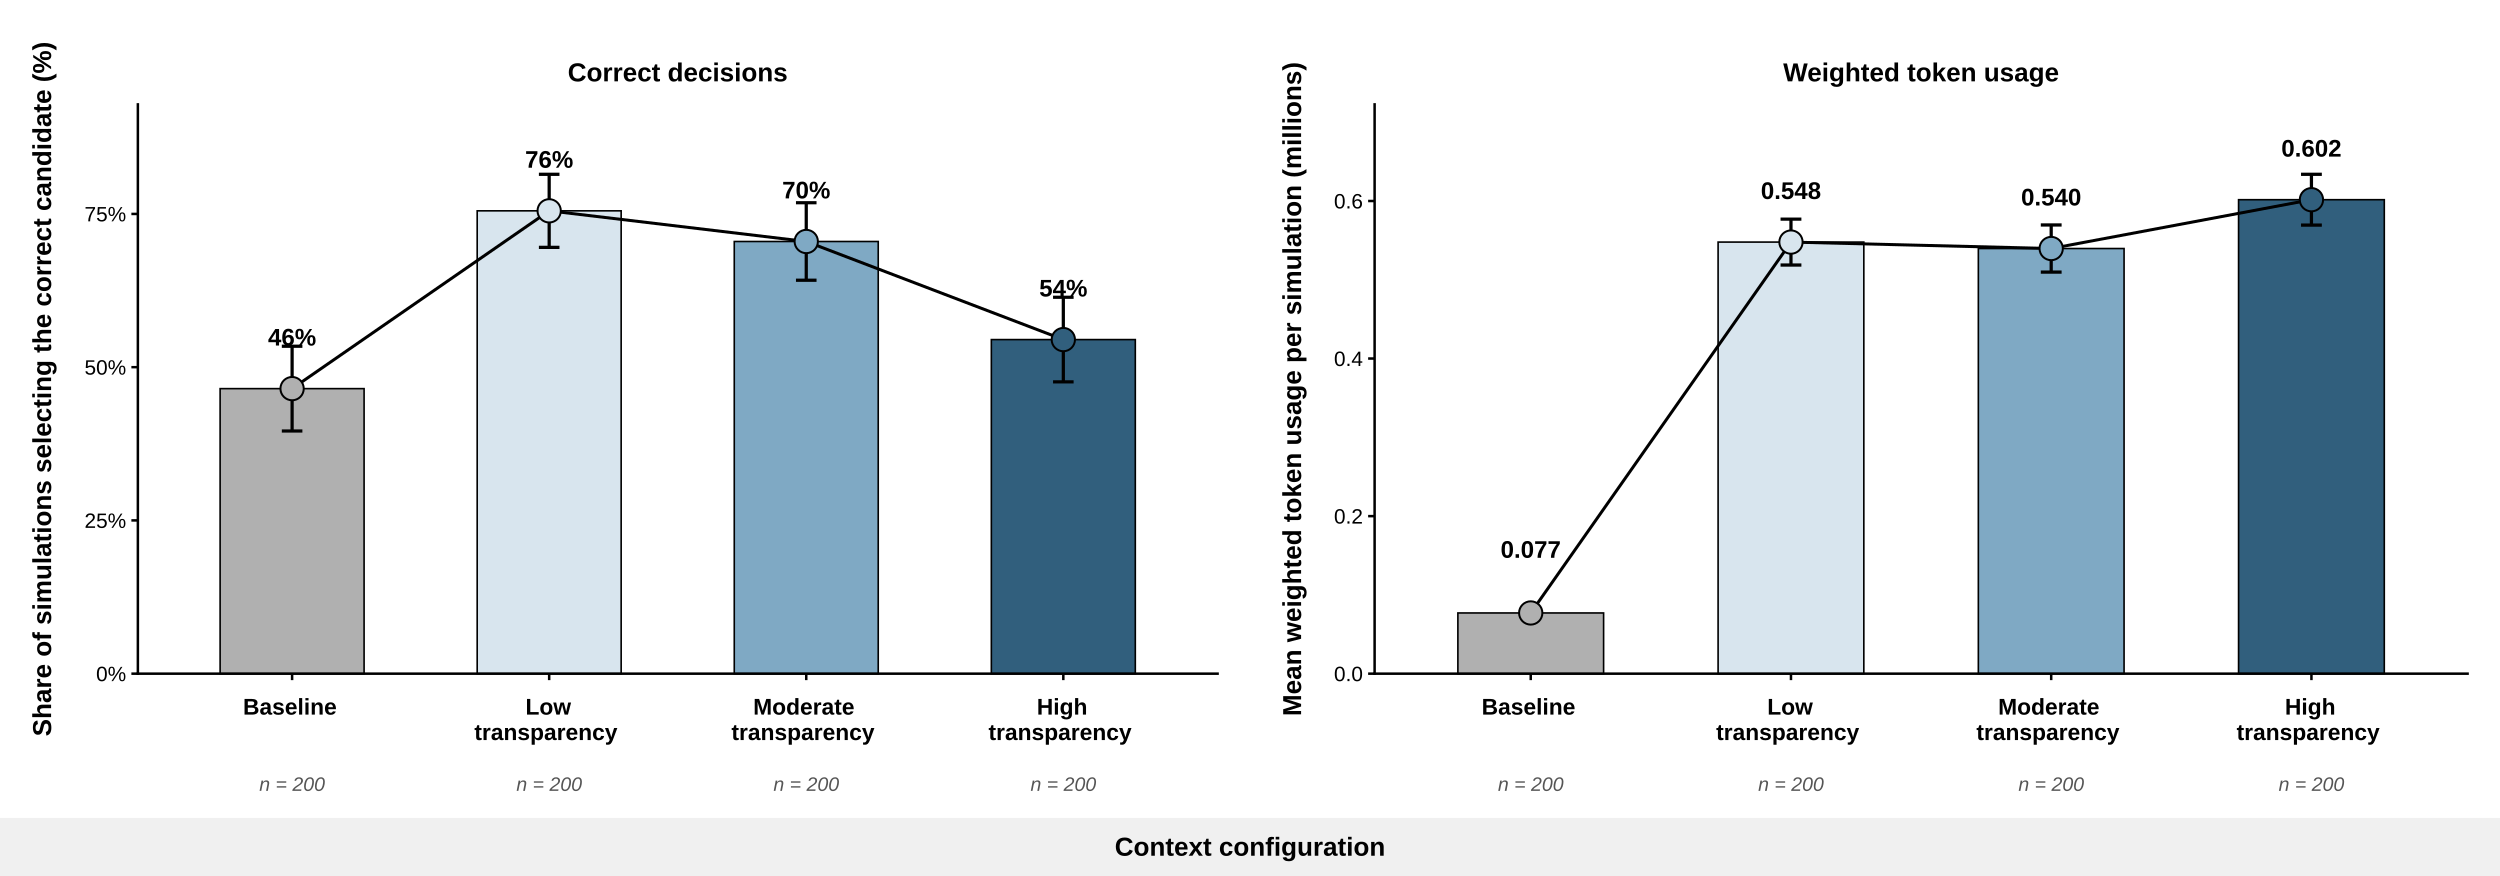
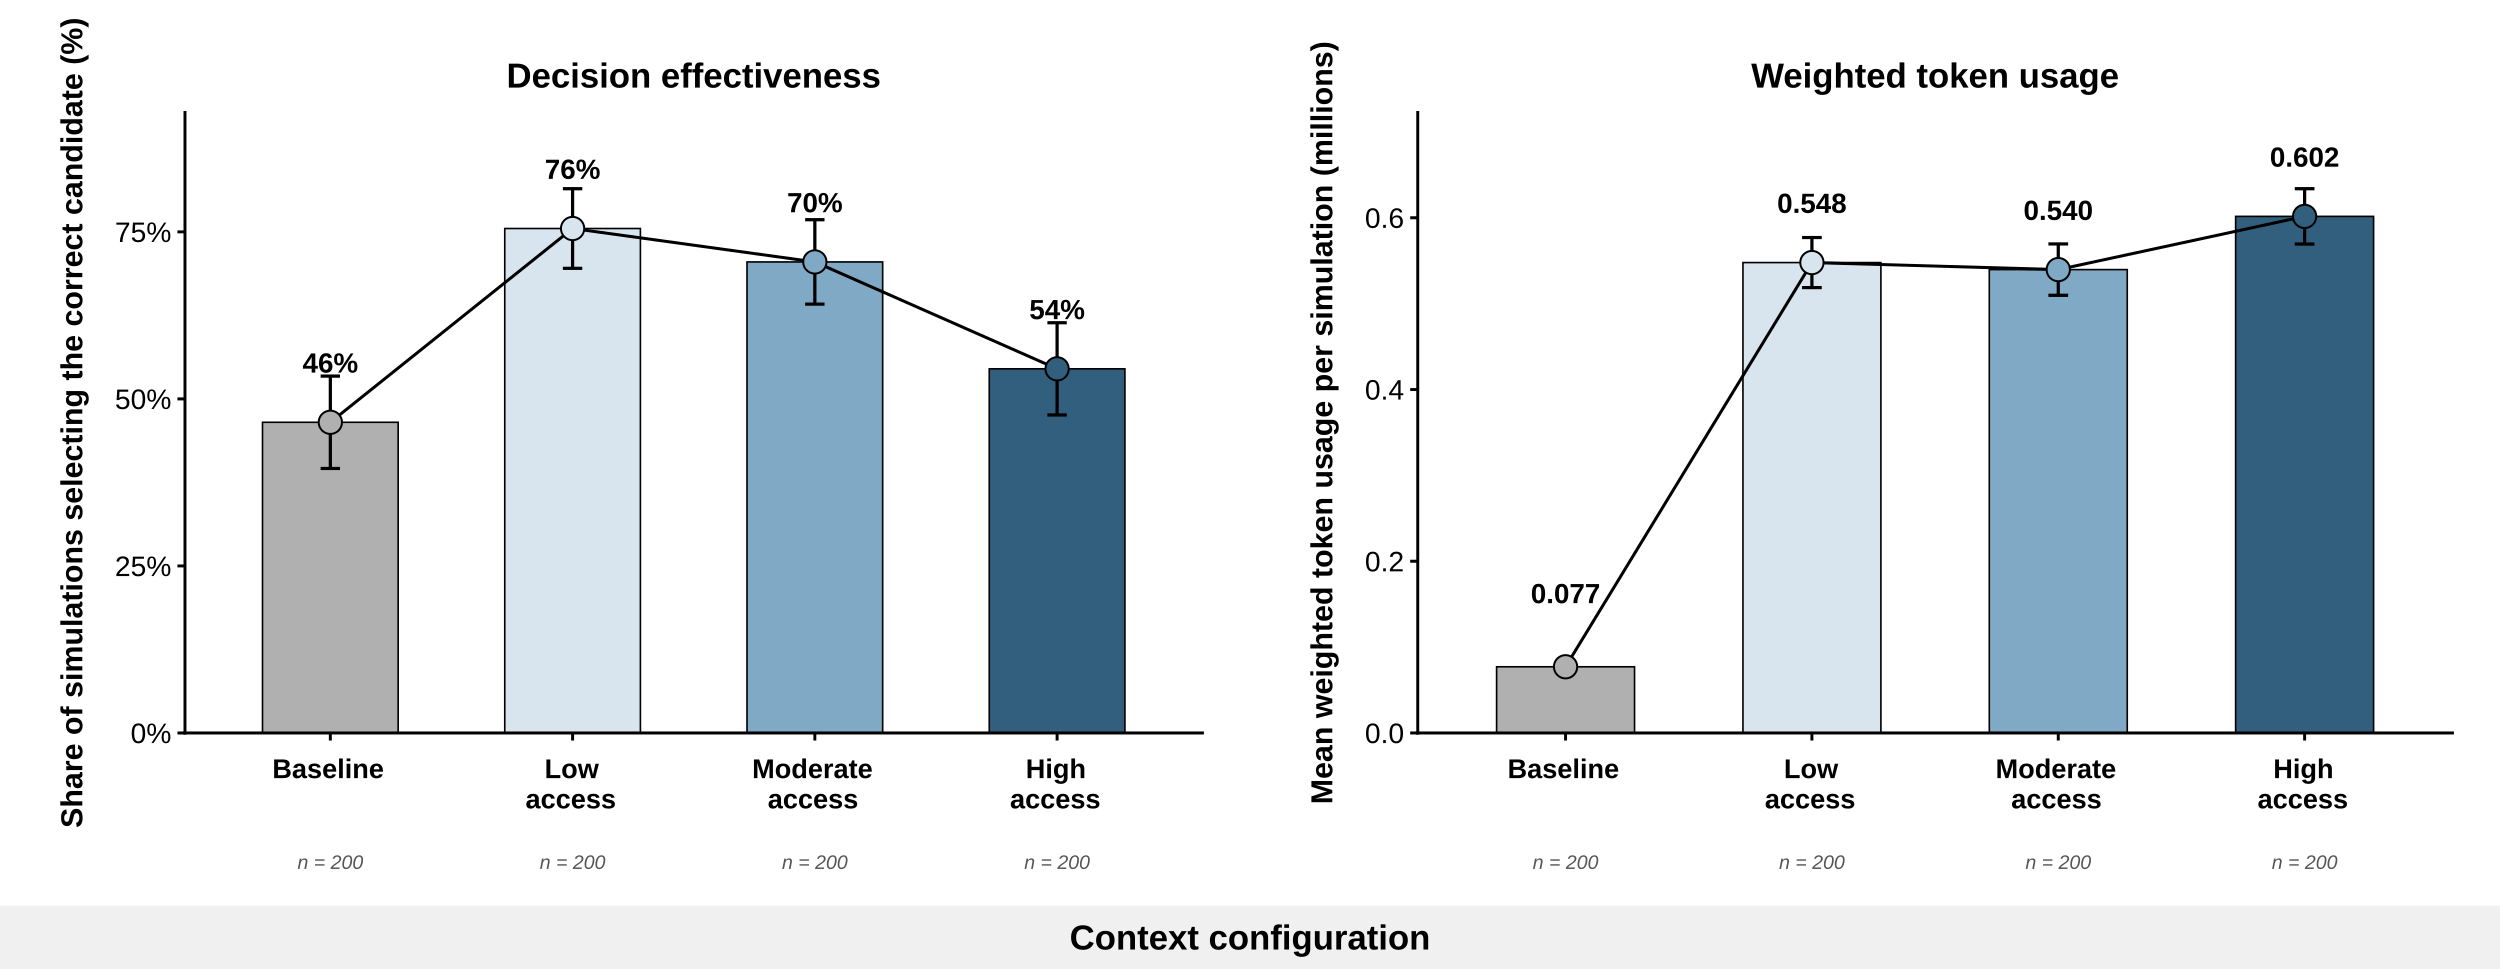
- <svg xmlns="http://www.w3.org/2000/svg" width="1152.00pt" height="403.20pt" viewBox="0 0 1152.00 403.20">
+ <svg xmlns="http://www.w3.org/2000/svg" width="1152.00pt" height="446.40pt" viewBox="0 0 1152.00 446.40">
  <g class="svglite">
    <defs>
      <style type="text/css">
    .svglite line, .svglite polyline, .svglite polygon, .svglite path, .svglite rect, .svglite circle {
      fill: none;
      stroke: #000000;
      stroke-linecap: round;
      stroke-linejoin: round;
      stroke-miterlimit: 10.00;
    }
    .svglite text {
      white-space: pre;
    }
    .svglite g.glyphgroup path {
      fill: inherit;
      stroke: none;
    }
  </style>
    </defs>
    <rect width="100%" height="100%" style="stroke: none; fill: none;" />
    <defs>
-       <clipPath id="cpMC4wMHwxMTUyLjAwfDAuMDB8NDAzLjIw">
-         <rect x="0.00" y="0.00" width="1152.00" height="403.20" />
+       <clipPath id="cpMC4wMHwxMTUyLjAwfDAuMDB8NDQ2LjQw">
+         <rect x="0.00" y="0.00" width="1152.00" height="446.40" />
      </clipPath>
    </defs>
-     <g clip-path="url(#cpMC4wMHwxMTUyLjAwfDAuMDB8NDAzLjIw)">
+     <g clip-path="url(#cpMC4wMHwxMTUyLjAwfDAuMDB8NDQ2LjQw)">
</g>
    <defs>
-       <clipPath id="cpMC4wMHwxMTUyLjAwfDAuMDB8Mzc2Ljgy">
-         <rect x="0.00" y="0" width="1152.00" height="376.82" />
+       <clipPath id="cpMC4wMHwxMTUyLjAwfDAuMDB8NDE3LjIw">
+         <rect x="0.00" y="0.00" width="1152.00" height="417.20" />
      </clipPath>
    </defs>
-     <g clip-path="url(#cpMC4wMHwxMTUyLjAwfDAuMDB8Mzc2Ljgy)">
+     <g clip-path="url(#cpMC4wMHwxMTUyLjAwfDAuMDB8NDE3LjIw)">
</g>
-     <g clip-path="url(#cpMC4wMHwxMTUyLjAwfDAuMDB8NDAzLjIw)">
+     <g clip-path="url(#cpMC4wMHwxMTUyLjAwfDAuMDB8NDQ2LjQw)">
</g>
    <defs>
-       <clipPath id="cpMC4wMHw1NzYuMDB8MC4wMHwzNzYuODI=">
-         <rect x="0.00" y="0" width="576.00" height="376.82" />
+       <clipPath id="cpMC4wMHw1NzYuMDB8MC4wMHw0MTcuMjA=">
+         <rect x="0.00" y="0.00" width="576.00" height="417.20" />
      </clipPath>
    </defs>
-     <g clip-path="url(#cpMC4wMHw1NzYuMDB8MC4wMHwzNzYuODI=)">
-       <rect x="0.00" y="0" width="576.00" height="376.82" style="stroke-width: 1.16; stroke: #FFFFFF; fill: #FFFFFF;" />
+     <g clip-path="url(#cpMC4wMHw1NzYuMDB8MC4wMHw0MTcuMjA=)">
+       <rect x="0.00" y="0.00" width="576.00" height="417.20" style="stroke-width: 1.36; stroke: #FFFFFF; fill: #FFFFFF;" />
    </g>
-     <g clip-path="url(#cpMC4wMHwxMTUyLjAwfDAuMDB8NDAzLjIw)">
-       <rect x="63.53" y="48.10" width="497.53" height="262.34" style="stroke-width: 1.16; stroke: none; fill: #FFFFFF;" />
-       <rect x="101.43" y="179.08" width="66.34" height="131.36" style="stroke-width: 0.75; stroke-linecap: butt; stroke-linejoin: miter; fill: #B0B0B0;" />
-       <rect x="219.89" y="97.15" width="66.34" height="213.28" style="stroke-width: 0.75; stroke-linecap: butt; stroke-linejoin: miter; fill: #D8E5EE;" />
-       <rect x="338.35" y="111.28" width="66.34" height="199.16" style="stroke-width: 0.75; stroke-linecap: butt; stroke-linejoin: miter; fill: #7FA9C4;" />
-       <rect x="456.81" y="156.48" width="66.34" height="153.96" style="stroke-width: 0.75; stroke-linecap: butt; stroke-linejoin: miter; fill: #315F7D;" />
-       <polyline points="134.60,179.08 253.06,97.15 371.52,111.28 489.98,156.48 " style="stroke-width: 1.39; stroke-linecap: butt;" />
-       <polyline points="129.86,159.55 139.34,159.55 " style="stroke-width: 1.49; stroke-linecap: butt;" />
-       <polyline points="134.60,159.55 134.60,198.60 " style="stroke-width: 1.49; stroke-linecap: butt;" />
-       <polyline points="129.86,198.60 139.34,198.60 " style="stroke-width: 1.49; stroke-linecap: butt;" />
-       <polyline points="248.32,80.32 257.80,80.32 " style="stroke-width: 1.49; stroke-linecap: butt;" />
-       <polyline points="253.06,80.32 253.06,113.99 " style="stroke-width: 1.49; stroke-linecap: butt;" />
-       <polyline points="248.32,113.99 257.80,113.99 " style="stroke-width: 1.49; stroke-linecap: butt;" />
-       <polyline points="366.78,93.42 376.26,93.42 " style="stroke-width: 1.49; stroke-linecap: butt;" />
-       <polyline points="371.52,93.42 371.52,129.13 " style="stroke-width: 1.49; stroke-linecap: butt;" />
-       <polyline points="366.78,129.13 376.26,129.13 " style="stroke-width: 1.49; stroke-linecap: butt;" />
-       <polyline points="485.24,136.98 494.72,136.98 " style="stroke-width: 1.49; stroke-linecap: butt;" />
-       <polyline points="489.98,136.98 489.98,175.97 " style="stroke-width: 1.49; stroke-linecap: butt;" />
-       <polyline points="485.24,175.97 494.72,175.97 " style="stroke-width: 1.49; stroke-linecap: butt;" />
-       <circle cx="134.60" cy="179.08" r="5.37" style="stroke-width: 0.92; fill: #B0B0B0;" />
-       <circle cx="253.06" cy="97.15" r="5.37" style="stroke-width: 0.92; fill: #D8E5EE;" />
-       <circle cx="371.52" cy="111.28" r="5.37" style="stroke-width: 0.92; fill: #7FA9C4;" />
-       <circle cx="489.98" cy="156.48" r="5.37" style="stroke-width: 0.92; fill: #315F7D;" />
-       <text x="134.60" y="159.22" text-anchor="middle" style="font-size: 11.10px; font-weight: bold; font-family: &quot;Arial&quot;;" textLength="22.20px" lengthAdjust="spacingAndGlyphs">46%</text>
-       <text x="253.06" y="77.30" text-anchor="middle" style="font-size: 11.10px; font-weight: bold; font-family: &quot;Arial&quot;;" textLength="22.20px" lengthAdjust="spacingAndGlyphs">76%</text>
-       <text x="371.52" y="91.42" text-anchor="middle" style="font-size: 11.10px; font-weight: bold; font-family: &quot;Arial&quot;;" textLength="22.20px" lengthAdjust="spacingAndGlyphs">70%</text>
-       <text x="489.98" y="136.62" text-anchor="middle" style="font-size: 11.10px; font-weight: bold; font-family: &quot;Arial&quot;;" textLength="22.20px" lengthAdjust="spacingAndGlyphs">54%</text>
-       <polyline points="63.53,310.43 63.53,48.10 " style="stroke-width: 1.16; stroke-linecap: square;" />
-       <text x="58.15" y="313.87" text-anchor="end" style="font-size: 9.60px; font-family: &quot;Arial&quot;;" textLength="13.86px" lengthAdjust="spacingAndGlyphs">0%</text>
-       <text x="58.15" y="243.25" text-anchor="end" style="font-size: 9.60px; font-family: &quot;Arial&quot;;" textLength="19.19px" lengthAdjust="spacingAndGlyphs">25%</text>
-       <text x="58.15" y="172.62" text-anchor="end" style="font-size: 9.60px; font-family: &quot;Arial&quot;;" textLength="19.19px" lengthAdjust="spacingAndGlyphs">50%</text>
-       <text x="58.15" y="102.00" text-anchor="end" style="font-size: 9.60px; font-family: &quot;Arial&quot;;" textLength="19.19px" lengthAdjust="spacingAndGlyphs">75%</text>
-       <polyline points="60.54,310.43 63.53,310.43 " style="stroke-width: 1.16; stroke-linecap: butt;" />
-       <polyline points="60.54,239.81 63.53,239.81 " style="stroke-width: 1.16; stroke-linecap: butt;" />
-       <polyline points="60.54,169.19 63.53,169.19 " style="stroke-width: 1.16; stroke-linecap: butt;" />
-       <polyline points="60.54,98.57 63.53,98.57 " style="stroke-width: 1.16; stroke-linecap: butt;" />
-       <polyline points="63.53,310.43 561.06,310.43 " style="stroke-width: 1.16; stroke-linecap: square;" />
-       <polyline points="134.60,313.42 134.60,310.43 " style="stroke-width: 1.16; stroke-linecap: butt;" />
-       <polyline points="253.06,313.42 253.06,310.43 " style="stroke-width: 1.16; stroke-linecap: butt;" />
-       <polyline points="371.52,313.42 371.52,310.43 " style="stroke-width: 1.16; stroke-linecap: butt;" />
-       <polyline points="489.98,313.42 489.98,310.43 " style="stroke-width: 1.16; stroke-linecap: butt;" />
-       <text x="111.98" y="329.29" style="font-size: 10.50px; font-weight: bold; font-family: &quot;Arial&quot;;" textLength="43.20px" lengthAdjust="spacingAndGlyphs">Baseline</text>
-       <text x="119.46" y="364.44" style="font-size: 9.00px; font-style: italic;fill: #555555; font-family: &quot;Arial&quot;;" textLength="5.00px" lengthAdjust="spacingAndGlyphs">n</text>
-       <text x="126.97" y="364.44" style="font-size: 9.00px; font-style: italic;fill: #555555; font-family: &quot;Arial&quot;;" textLength="5.25px" lengthAdjust="spacingAndGlyphs">=</text>
-       <text x="134.73" y="364.44" style="font-size: 9.00px; font-style: italic;fill: #555555; font-family: &quot;Arial&quot;;" textLength="15.00px" lengthAdjust="spacingAndGlyphs">200</text>
-       <text x="242.14" y="329.29" style="font-size: 10.50px; font-weight: bold; font-family: &quot;Arial&quot;;" textLength="20.98px" lengthAdjust="spacingAndGlyphs">Low</text>
-       <text x="218.58" y="341.01" style="font-size: 10.50px; font-weight: bold; font-family: &quot;Arial&quot;;" textLength="65.97px" lengthAdjust="spacingAndGlyphs">transparency</text>
-       <text x="237.92" y="364.44" style="font-size: 9.00px; font-style: italic;fill: #555555; font-family: &quot;Arial&quot;;" textLength="5.00px" lengthAdjust="spacingAndGlyphs">n</text>
-       <text x="245.43" y="364.44" style="font-size: 9.00px; font-style: italic;fill: #555555; font-family: &quot;Arial&quot;;" textLength="5.25px" lengthAdjust="spacingAndGlyphs">=</text>
-       <text x="253.19" y="364.44" style="font-size: 9.00px; font-style: italic;fill: #555555; font-family: &quot;Arial&quot;;" textLength="15.00px" lengthAdjust="spacingAndGlyphs">200</text>
-       <text x="347.07" y="329.29" style="font-size: 10.50px; font-weight: bold; font-family: &quot;Arial&quot;;" textLength="46.69px" lengthAdjust="spacingAndGlyphs">Moderate</text>
-       <text x="337.04" y="341.01" style="font-size: 10.50px; font-weight: bold; font-family: &quot;Arial&quot;;" textLength="65.97px" lengthAdjust="spacingAndGlyphs">transparency</text>
-       <text x="356.38" y="364.44" style="font-size: 9.00px; font-style: italic;fill: #555555; font-family: &quot;Arial&quot;;" textLength="5.00px" lengthAdjust="spacingAndGlyphs">n</text>
-       <text x="363.89" y="364.44" style="font-size: 9.00px; font-style: italic;fill: #555555; font-family: &quot;Arial&quot;;" textLength="5.25px" lengthAdjust="spacingAndGlyphs">=</text>
-       <text x="371.65" y="364.44" style="font-size: 9.00px; font-style: italic;fill: #555555; font-family: &quot;Arial&quot;;" textLength="15.00px" lengthAdjust="spacingAndGlyphs">200</text>
-       <text x="477.76" y="329.29" style="font-size: 10.50px; font-weight: bold; font-family: &quot;Arial&quot;;" textLength="23.31px" lengthAdjust="spacingAndGlyphs">High</text>
-       <text x="455.50" y="341.01" style="font-size: 10.50px; font-weight: bold; font-family: &quot;Arial&quot;;" textLength="65.97px" lengthAdjust="spacingAndGlyphs">transparency</text>
-       <text x="474.84" y="364.44" style="font-size: 9.00px; font-style: italic;fill: #555555; font-family: &quot;Arial&quot;;" textLength="5.00px" lengthAdjust="spacingAndGlyphs">n</text>
-       <text x="482.35" y="364.44" style="font-size: 9.00px; font-style: italic;fill: #555555; font-family: &quot;Arial&quot;;" textLength="5.25px" lengthAdjust="spacingAndGlyphs">=</text>
-       <text x="490.11" y="364.44" style="font-size: 9.00px; font-style: italic;fill: #555555; font-family: &quot;Arial&quot;;" textLength="15.00px" lengthAdjust="spacingAndGlyphs">200</text>
-       <text transform="translate(23.54,179.27) rotate(-90)" text-anchor="middle" style="font-size: 12.00px; font-weight: bold; font-family: &quot;Arial&quot;;" textLength="319.98px" lengthAdjust="spacingAndGlyphs">Share of simulations selecting the correct candidate (%)</text>
-       <text x="312.29" y="37.49" text-anchor="middle" style="font-size: 12.00px; font-weight: bold; font-family: &quot;Arial&quot;;" textLength="101.34px" lengthAdjust="spacingAndGlyphs">Correct decisions</text>
+     <g clip-path="url(#cpMC4wMHwxMTUyLjAwfDAuMDB8NDQ2LjQw)">
+       <rect x="85.24" y="51.84" width="468.84" height="285.92" style="stroke-width: 1.36; stroke: none; fill: #FFFFFF;" />
+       <rect x="120.96" y="194.59" width="62.51" height="143.17" style="stroke-width: 0.75; stroke-linecap: butt; stroke-linejoin: miter; fill: #B0B0B0;" />
+       <rect x="232.59" y="105.30" width="62.51" height="232.45" style="stroke-width: 0.75; stroke-linecap: butt; stroke-linejoin: miter; fill: #D8E5EE;" />
+       <rect x="344.22" y="120.70" width="62.51" height="217.06" style="stroke-width: 0.75; stroke-linecap: butt; stroke-linejoin: miter; fill: #7FA9C4;" />
+       <rect x="455.85" y="169.96" width="62.51" height="167.80" style="stroke-width: 0.75; stroke-linecap: butt; stroke-linejoin: miter; fill: #315F7D;" />
+       <polyline points="152.22,194.59 263.85,105.30 375.48,120.70 487.11,169.96 " style="stroke-width: 1.39; stroke-linecap: butt;" />
+       <polyline points="147.75,173.31 156.68,173.31 " style="stroke-width: 1.49; stroke-linecap: butt;" />
+       <polyline points="152.22,173.31 152.22,215.87 " style="stroke-width: 1.49; stroke-linecap: butt;" />
+       <polyline points="147.75,215.87 156.68,215.87 " style="stroke-width: 1.49; stroke-linecap: butt;" />
+       <polyline points="259.38,86.95 268.31,86.95 " style="stroke-width: 1.49; stroke-linecap: butt;" />
+       <polyline points="263.85,86.95 263.85,123.65 " style="stroke-width: 1.49; stroke-linecap: butt;" />
+       <polyline points="259.38,123.65 268.31,123.65 " style="stroke-width: 1.49; stroke-linecap: butt;" />
+       <polyline points="371.01,101.24 379.94,101.24 " style="stroke-width: 1.49; stroke-linecap: butt;" />
+       <polyline points="375.48,101.24 375.48,140.15 " style="stroke-width: 1.49; stroke-linecap: butt;" />
+       <polyline points="371.01,140.15 379.94,140.15 " style="stroke-width: 1.49; stroke-linecap: butt;" />
+       <polyline points="482.64,148.71 491.57,148.71 " style="stroke-width: 1.49; stroke-linecap: butt;" />
+       <polyline points="487.11,148.71 487.11,191.21 " style="stroke-width: 1.49; stroke-linecap: butt;" />
+       <polyline points="482.64,191.21 491.57,191.21 " style="stroke-width: 1.49; stroke-linecap: butt;" />
+       <circle cx="152.22" cy="194.59" r="5.37" style="stroke-width: 0.92; fill: #B0B0B0;" />
+       <circle cx="263.85" cy="105.30" r="5.37" style="stroke-width: 0.92; fill: #D8E5EE;" />
+       <circle cx="375.48" cy="120.70" r="5.37" style="stroke-width: 0.92; fill: #7FA9C4;" />
+       <circle cx="487.11" cy="169.96" r="5.37" style="stroke-width: 0.92; fill: #315F7D;" />
+       <text x="152.22" y="171.69" text-anchor="middle" style="font-size: 12.80px; font-weight: bold; font-family: &quot;Arial&quot;;" textLength="25.59px" lengthAdjust="spacingAndGlyphs">46%</text>
+       <text x="263.85" y="82.41" text-anchor="middle" style="font-size: 12.80px; font-weight: bold; font-family: &quot;Arial&quot;;" textLength="25.59px" lengthAdjust="spacingAndGlyphs">76%</text>
+       <text x="375.48" y="97.80" text-anchor="middle" style="font-size: 12.80px; font-weight: bold; font-family: &quot;Arial&quot;;" textLength="25.59px" lengthAdjust="spacingAndGlyphs">70%</text>
+       <text x="487.11" y="147.06" text-anchor="middle" style="font-size: 12.80px; font-weight: bold; font-family: &quot;Arial&quot;;" textLength="25.59px" lengthAdjust="spacingAndGlyphs">54%</text>
+       <polyline points="85.24,337.75 85.24,51.84 " style="stroke-width: 1.36; stroke-linecap: square;" />
+       <text x="78.97" y="342.41" text-anchor="end" style="font-size: 13.00px; font-family: &quot;Arial&quot;;" textLength="18.80px" lengthAdjust="spacingAndGlyphs">0%</text>
+       <text x="78.97" y="265.44" text-anchor="end" style="font-size: 13.00px; font-family: &quot;Arial&quot;;" textLength="26.03px" lengthAdjust="spacingAndGlyphs">25%</text>
+       <text x="78.97" y="188.47" text-anchor="end" style="font-size: 13.00px; font-family: &quot;Arial&quot;;" textLength="26.03px" lengthAdjust="spacingAndGlyphs">50%</text>
+       <text x="78.97" y="111.50" text-anchor="end" style="font-size: 13.00px; font-family: &quot;Arial&quot;;" textLength="26.03px" lengthAdjust="spacingAndGlyphs">75%</text>
+       <polyline points="81.76,337.75 85.24,337.75 " style="stroke-width: 1.36; stroke-linecap: butt;" />
+       <polyline points="81.76,260.78 85.24,260.78 " style="stroke-width: 1.36; stroke-linecap: butt;" />
+       <polyline points="81.76,183.81 85.24,183.81 " style="stroke-width: 1.36; stroke-linecap: butt;" />
+       <polyline points="81.76,106.84 85.24,106.84 " style="stroke-width: 1.36; stroke-linecap: butt;" />
+       <polyline points="85.24,337.75 554.08,337.75 " style="stroke-width: 1.36; stroke-linecap: square;" />
+       <polyline points="152.22,341.24 152.22,337.75 " style="stroke-width: 1.36; stroke-linecap: butt;" />
+       <polyline points="263.85,341.24 263.85,337.75 " style="stroke-width: 1.36; stroke-linecap: butt;" />
+       <polyline points="375.48,341.24 375.48,337.75 " style="stroke-width: 1.36; stroke-linecap: butt;" />
+       <polyline points="487.11,341.24 487.11,337.75 " style="stroke-width: 1.36; stroke-linecap: butt;" />
+       <text x="125.49" y="358.55" style="font-size: 12.50px; font-weight: bold; font-family: &quot;Arial&quot;;" textLength="51.42px" lengthAdjust="spacingAndGlyphs">Baseline</text>
+       <text x="137.08" y="400.39" style="font-size: 9.00px; font-style: italic;fill: #555555; font-family: &quot;Arial&quot;;" textLength="5.00px" lengthAdjust="spacingAndGlyphs">n</text>
+       <text x="144.59" y="400.39" style="font-size: 9.00px; font-style: italic;fill: #555555; font-family: &quot;Arial&quot;;" textLength="5.25px" lengthAdjust="spacingAndGlyphs">=</text>
+       <text x="152.35" y="400.39" style="font-size: 9.00px; font-style: italic;fill: #555555; font-family: &quot;Arial&quot;;" textLength="15.00px" lengthAdjust="spacingAndGlyphs">200</text>
+       <text x="250.95" y="358.55" style="font-size: 12.50px; font-weight: bold; font-family: &quot;Arial&quot;;" textLength="25.00px" lengthAdjust="spacingAndGlyphs">Low</text>
+       <text x="242.16" y="372.49" style="font-size: 12.50px; font-weight: bold; font-family: &quot;Arial&quot;;" textLength="41.72px" lengthAdjust="spacingAndGlyphs">access</text>
+       <text x="248.71" y="400.39" style="font-size: 9.00px; font-style: italic;fill: #555555; font-family: &quot;Arial&quot;;" textLength="5.00px" lengthAdjust="spacingAndGlyphs">n</text>
+       <text x="256.22" y="400.39" style="font-size: 9.00px; font-style: italic;fill: #555555; font-family: &quot;Arial&quot;;" textLength="5.25px" lengthAdjust="spacingAndGlyphs">=</text>
+       <text x="263.97" y="400.39" style="font-size: 9.00px; font-style: italic;fill: #555555; font-family: &quot;Arial&quot;;" textLength="15.00px" lengthAdjust="spacingAndGlyphs">200</text>
+       <text x="346.58" y="358.55" style="font-size: 12.50px; font-weight: bold; font-family: &quot;Arial&quot;;" textLength="55.56px" lengthAdjust="spacingAndGlyphs">Moderate</text>
+       <text x="353.79" y="372.49" style="font-size: 12.50px; font-weight: bold; font-family: &quot;Arial&quot;;" textLength="41.72px" lengthAdjust="spacingAndGlyphs">access</text>
+       <text x="360.34" y="400.39" style="font-size: 9.00px; font-style: italic;fill: #555555; font-family: &quot;Arial&quot;;" textLength="5.00px" lengthAdjust="spacingAndGlyphs">n</text>
+       <text x="367.84" y="400.39" style="font-size: 9.00px; font-style: italic;fill: #555555; font-family: &quot;Arial&quot;;" textLength="5.25px" lengthAdjust="spacingAndGlyphs">=</text>
+       <text x="375.60" y="400.39" style="font-size: 9.00px; font-style: italic;fill: #555555; font-family: &quot;Arial&quot;;" textLength="15.00px" lengthAdjust="spacingAndGlyphs">200</text>
+       <text x="472.66" y="358.55" style="font-size: 12.50px; font-weight: bold; font-family: &quot;Arial&quot;;" textLength="27.78px" lengthAdjust="spacingAndGlyphs">High</text>
+       <text x="465.42" y="372.49" style="font-size: 12.50px; font-weight: bold; font-family: &quot;Arial&quot;;" textLength="41.72px" lengthAdjust="spacingAndGlyphs">access</text>
+       <text x="471.97" y="400.39" style="font-size: 9.00px; font-style: italic;fill: #555555; font-family: &quot;Arial&quot;;" textLength="5.00px" lengthAdjust="spacingAndGlyphs">n</text>
+       <text x="479.47" y="400.39" style="font-size: 9.00px; font-style: italic;fill: #555555; font-family: &quot;Arial&quot;;" textLength="5.25px" lengthAdjust="spacingAndGlyphs">=</text>
+       <text x="487.23" y="400.39" style="font-size: 9.00px; font-style: italic;fill: #555555; font-family: &quot;Arial&quot;;" textLength="15.00px" lengthAdjust="spacingAndGlyphs">200</text>
+       <text transform="translate(37.92,194.80) rotate(-90)" text-anchor="middle" style="font-size: 14.00px; font-weight: bold; font-family: &quot;Arial&quot;;" textLength="373.28px" lengthAdjust="spacingAndGlyphs">Share of simulations selecting the correct candidate (%)</text>
+       <text x="319.66" y="40.35" text-anchor="middle" style="font-size: 16.00px; font-weight: bold; font-family: &quot;Arial&quot;;" textLength="172.67px" lengthAdjust="spacingAndGlyphs">Decision effectiveness</text>
    </g>
    <defs>
-       <clipPath id="cpNTc2LjAwfDExNTIuMDB8MC4wMHwzNzYuODI=">
-         <rect x="576.00" y="0" width="576.00" height="376.82" />
+       <clipPath id="cpNTc2LjAwfDExNTIuMDB8MC4wMHw0MTcuMjA=">
+         <rect x="576.00" y="0.00" width="576.00" height="417.20" />
      </clipPath>
    </defs>
-     <g clip-path="url(#cpNTc2LjAwfDExNTIuMDB8MC4wMHwzNzYuODI=)">
-       <rect x="576.00" y="0" width="576.00" height="376.82" style="stroke-width: 1.16; stroke: #FFFFFF; fill: #FFFFFF;" />
+     <g clip-path="url(#cpNTc2LjAwfDExNTIuMDB8MC4wMHw0MTcuMjA=)">
+       <rect x="576.00" y="0.00" width="576.00" height="417.20" style="stroke-width: 1.36; stroke: #FFFFFF; fill: #FFFFFF;" />
    </g>
-     <g clip-path="url(#cpMC4wMHwxMTUyLjAwfDAuMDB8NDAzLjIw)">
-       <rect x="633.42" y="48.10" width="503.64" height="262.34" style="stroke-width: 1.16; stroke: none; fill: #FFFFFF;" />
-       <rect x="671.79" y="282.45" width="67.15" height="27.99" style="stroke-width: 0.75; stroke-linecap: butt; stroke-linejoin: miter; fill: #B0B0B0;" />
-       <rect x="791.70" y="111.55" width="67.15" height="198.89" style="stroke-width: 0.75; stroke-linecap: butt; stroke-linejoin: miter; fill: #D8E5EE;" />
-       <rect x="911.62" y="114.52" width="67.15" height="195.91" style="stroke-width: 0.75; stroke-linecap: butt; stroke-linejoin: miter; fill: #7FA9C4;" />
-       <rect x="1031.53" y="92.02" width="67.15" height="218.41" style="stroke-width: 0.75; stroke-linecap: butt; stroke-linejoin: miter; fill: #315F7D;" />
-       <polyline points="705.36,282.45 825.28,111.55 945.19,114.52 1065.11,92.02 " style="stroke-width: 1.39; stroke-linecap: butt;" />
-       <polyline points="700.57,280.91 710.16,280.91 " style="stroke-width: 1.49; stroke-linecap: butt;" />
-       <polyline points="705.36,280.91 705.36,283.98 " style="stroke-width: 1.49; stroke-linecap: butt;" />
-       <polyline points="700.57,283.98 710.16,283.98 " style="stroke-width: 1.49; stroke-linecap: butt;" />
-       <polyline points="820.48,100.97 830.08,100.97 " style="stroke-width: 1.49; stroke-linecap: butt;" />
-       <polyline points="825.28,100.97 825.28,122.13 " style="stroke-width: 1.49; stroke-linecap: butt;" />
-       <polyline points="820.48,122.13 830.08,122.13 " style="stroke-width: 1.49; stroke-linecap: butt;" />
-       <polyline points="940.40,103.67 949.99,103.67 " style="stroke-width: 1.49; stroke-linecap: butt;" />
-       <polyline points="945.19,103.67 945.19,125.38 " style="stroke-width: 1.49; stroke-linecap: butt;" />
-       <polyline points="940.40,125.38 949.99,125.38 " style="stroke-width: 1.49; stroke-linecap: butt;" />
-       <polyline points="1060.31,80.32 1069.90,80.32 " style="stroke-width: 1.49; stroke-linecap: butt;" />
-       <polyline points="1065.11,80.32 1065.11,103.73 " style="stroke-width: 1.49; stroke-linecap: butt;" />
-       <polyline points="1060.31,103.73 1069.90,103.73 " style="stroke-width: 1.49; stroke-linecap: butt;" />
-       <circle cx="705.36" cy="282.45" r="5.37" style="stroke-width: 0.92; fill: #B0B0B0;" />
-       <circle cx="825.28" cy="111.55" r="5.37" style="stroke-width: 0.92; fill: #D8E5EE;" />
-       <circle cx="945.19" cy="114.52" r="5.37" style="stroke-width: 0.92; fill: #7FA9C4;" />
-       <circle cx="1065.11" cy="92.02" r="5.37" style="stroke-width: 0.92; fill: #315F7D;" />
-       <text x="705.36" y="257.03" text-anchor="middle" style="font-size: 11.10px; font-weight: bold; font-family: &quot;Arial&quot;;" textLength="27.77px" lengthAdjust="spacingAndGlyphs">0.077</text>
-       <text x="825.28" y="91.69" text-anchor="middle" style="font-size: 11.10px; font-weight: bold; font-family: &quot;Arial&quot;;" textLength="27.77px" lengthAdjust="spacingAndGlyphs">0.548</text>
-       <text x="945.19" y="94.67" text-anchor="middle" style="font-size: 11.10px; font-weight: bold; font-family: &quot;Arial&quot;;" textLength="27.77px" lengthAdjust="spacingAndGlyphs">0.540</text>
-       <text x="1065.11" y="72.17" text-anchor="middle" style="font-size: 11.10px; font-weight: bold; font-family: &quot;Arial&quot;;" textLength="27.77px" lengthAdjust="spacingAndGlyphs">0.602</text>
-       <polyline points="633.42,310.43 633.42,48.10 " style="stroke-width: 1.16; stroke-linecap: square;" />
-       <text x="628.04" y="313.87" text-anchor="end" style="font-size: 9.60px; font-family: &quot;Arial&quot;;" textLength="13.33px" lengthAdjust="spacingAndGlyphs">0.0</text>
-       <text x="628.04" y="241.26" text-anchor="end" style="font-size: 9.60px; font-family: &quot;Arial&quot;;" textLength="13.33px" lengthAdjust="spacingAndGlyphs">0.2</text>
-       <text x="628.04" y="168.65" text-anchor="end" style="font-size: 9.60px; font-family: &quot;Arial&quot;;" textLength="13.33px" lengthAdjust="spacingAndGlyphs">0.4</text>
-       <text x="628.04" y="96.05" text-anchor="end" style="font-size: 9.60px; font-family: &quot;Arial&quot;;" textLength="13.33px" lengthAdjust="spacingAndGlyphs">0.6</text>
-       <polyline points="630.43,310.43 633.42,310.43 " style="stroke-width: 1.16; stroke-linecap: butt;" />
-       <polyline points="630.43,237.83 633.42,237.83 " style="stroke-width: 1.16; stroke-linecap: butt;" />
-       <polyline points="630.43,165.22 633.42,165.22 " style="stroke-width: 1.16; stroke-linecap: butt;" />
-       <polyline points="630.43,92.61 633.42,92.61 " style="stroke-width: 1.16; stroke-linecap: butt;" />
-       <polyline points="633.42,310.43 1137.06,310.43 " style="stroke-width: 1.16; stroke-linecap: square;" />
-       <polyline points="705.36,313.42 705.36,310.43 " style="stroke-width: 1.16; stroke-linecap: butt;" />
-       <polyline points="825.28,313.42 825.28,310.43 " style="stroke-width: 1.16; stroke-linecap: butt;" />
-       <polyline points="945.19,313.42 945.19,310.43 " style="stroke-width: 1.16; stroke-linecap: butt;" />
-       <polyline points="1065.11,313.42 1065.11,310.43 " style="stroke-width: 1.16; stroke-linecap: butt;" />
-       <text x="682.74" y="329.29" style="font-size: 10.50px; font-weight: bold; font-family: &quot;Arial&quot;;" textLength="43.20px" lengthAdjust="spacingAndGlyphs">Baseline</text>
-       <text x="690.23" y="364.44" style="font-size: 9.00px; font-style: italic;fill: #555555; font-family: &quot;Arial&quot;;" textLength="5.00px" lengthAdjust="spacingAndGlyphs">n</text>
-       <text x="697.73" y="364.44" style="font-size: 9.00px; font-style: italic;fill: #555555; font-family: &quot;Arial&quot;;" textLength="5.25px" lengthAdjust="spacingAndGlyphs">=</text>
-       <text x="705.49" y="364.44" style="font-size: 9.00px; font-style: italic;fill: #555555; font-family: &quot;Arial&quot;;" textLength="15.00px" lengthAdjust="spacingAndGlyphs">200</text>
-       <text x="814.36" y="329.29" style="font-size: 10.50px; font-weight: bold; font-family: &quot;Arial&quot;;" textLength="20.98px" lengthAdjust="spacingAndGlyphs">Low</text>
-       <text x="790.79" y="341.01" style="font-size: 10.50px; font-weight: bold; font-family: &quot;Arial&quot;;" textLength="65.97px" lengthAdjust="spacingAndGlyphs">transparency</text>
-       <text x="810.14" y="364.44" style="font-size: 9.00px; font-style: italic;fill: #555555; font-family: &quot;Arial&quot;;" textLength="5.00px" lengthAdjust="spacingAndGlyphs">n</text>
-       <text x="817.65" y="364.44" style="font-size: 9.00px; font-style: italic;fill: #555555; font-family: &quot;Arial&quot;;" textLength="5.25px" lengthAdjust="spacingAndGlyphs">=</text>
-       <text x="825.40" y="364.44" style="font-size: 9.00px; font-style: italic;fill: #555555; font-family: &quot;Arial&quot;;" textLength="15.00px" lengthAdjust="spacingAndGlyphs">200</text>
-       <text x="920.75" y="329.29" style="font-size: 10.50px; font-weight: bold; font-family: &quot;Arial&quot;;" textLength="46.69px" lengthAdjust="spacingAndGlyphs">Moderate</text>
-       <text x="910.71" y="341.01" style="font-size: 10.50px; font-weight: bold; font-family: &quot;Arial&quot;;" textLength="65.97px" lengthAdjust="spacingAndGlyphs">transparency</text>
-       <text x="930.06" y="364.44" style="font-size: 9.00px; font-style: italic;fill: #555555; font-family: &quot;Arial&quot;;" textLength="5.00px" lengthAdjust="spacingAndGlyphs">n</text>
-       <text x="937.56" y="364.44" style="font-size: 9.00px; font-style: italic;fill: #555555; font-family: &quot;Arial&quot;;" textLength="5.25px" lengthAdjust="spacingAndGlyphs">=</text>
-       <text x="945.32" y="364.44" style="font-size: 9.00px; font-style: italic;fill: #555555; font-family: &quot;Arial&quot;;" textLength="15.00px" lengthAdjust="spacingAndGlyphs">200</text>
-       <text x="1052.89" y="329.29" style="font-size: 10.50px; font-weight: bold; font-family: &quot;Arial&quot;;" textLength="23.31px" lengthAdjust="spacingAndGlyphs">High</text>
-       <text x="1030.62" y="341.01" style="font-size: 10.50px; font-weight: bold; font-family: &quot;Arial&quot;;" textLength="65.97px" lengthAdjust="spacingAndGlyphs">transparency</text>
-       <text x="1049.97" y="364.44" style="font-size: 9.00px; font-style: italic;fill: #555555; font-family: &quot;Arial&quot;;" textLength="5.00px" lengthAdjust="spacingAndGlyphs">n</text>
-       <text x="1057.48" y="364.44" style="font-size: 9.00px; font-style: italic;fill: #555555; font-family: &quot;Arial&quot;;" textLength="5.25px" lengthAdjust="spacingAndGlyphs">=</text>
-       <text x="1065.23" y="364.44" style="font-size: 9.00px; font-style: italic;fill: #555555; font-family: &quot;Arial&quot;;" textLength="15.00px" lengthAdjust="spacingAndGlyphs">200</text>
-       <text transform="translate(599.54,179.27) rotate(-90)" text-anchor="middle" style="font-size: 12.00px; font-weight: bold; font-family: &quot;Arial&quot;;" textLength="301.27px" lengthAdjust="spacingAndGlyphs">Mean weighted token usage per simulation (millions)</text>
-       <text x="885.24" y="37.49" text-anchor="middle" style="font-size: 12.00px; font-weight: bold; font-family: &quot;Arial&quot;;" textLength="127.09px" lengthAdjust="spacingAndGlyphs">Weighted token usage</text>
+     <g clip-path="url(#cpMC4wMHwxMTUyLjAwfDAuMDB8NDQ2LjQw)">
+       <rect x="653.30" y="51.84" width="476.78" height="285.92" style="stroke-width: 1.36; stroke: none; fill: #FFFFFF;" />
+       <rect x="689.63" y="307.25" width="63.57" height="30.50" style="stroke-width: 0.75; stroke-linecap: butt; stroke-linejoin: miter; fill: #B0B0B0;" />
+       <rect x="803.15" y="120.99" width="63.57" height="216.76" style="stroke-width: 0.75; stroke-linecap: butt; stroke-linejoin: miter; fill: #D8E5EE;" />
+       <rect x="916.67" y="124.23" width="63.57" height="213.52" style="stroke-width: 0.75; stroke-linecap: butt; stroke-linejoin: miter; fill: #7FA9C4;" />
+       <rect x="1030.18" y="99.71" width="63.57" height="238.05" style="stroke-width: 0.75; stroke-linecap: butt; stroke-linejoin: miter; fill: #315F7D;" />
+       <polyline points="721.41,307.25 834.93,120.99 948.45,124.23 1061.97,99.71 " style="stroke-width: 1.39; stroke-linecap: butt;" />
+       <polyline points="716.87,305.57 725.95,305.57 " style="stroke-width: 1.49; stroke-linecap: butt;" />
+       <polyline points="721.41,305.57 721.41,308.93 " style="stroke-width: 1.49; stroke-linecap: butt;" />
+       <polyline points="716.87,308.93 725.95,308.93 " style="stroke-width: 1.49; stroke-linecap: butt;" />
+       <polyline points="830.39,109.46 839.47,109.46 " style="stroke-width: 1.49; stroke-linecap: butt;" />
+       <polyline points="834.93,109.46 834.93,132.52 " style="stroke-width: 1.49; stroke-linecap: butt;" />
+       <polyline points="830.39,132.52 839.47,132.52 " style="stroke-width: 1.49; stroke-linecap: butt;" />
+       <polyline points="943.91,112.40 952.99,112.40 " style="stroke-width: 1.49; stroke-linecap: butt;" />
+       <polyline points="948.45,112.40 948.45,136.07 " style="stroke-width: 1.49; stroke-linecap: butt;" />
+       <polyline points="943.91,136.07 952.99,136.07 " style="stroke-width: 1.49; stroke-linecap: butt;" />
+       <polyline points="1057.43,86.95 1066.51,86.95 " style="stroke-width: 1.49; stroke-linecap: butt;" />
+       <polyline points="1061.97,86.95 1061.97,112.47 " style="stroke-width: 1.49; stroke-linecap: butt;" />
+       <polyline points="1057.43,112.47 1066.51,112.47 " style="stroke-width: 1.49; stroke-linecap: butt;" />
+       <circle cx="721.41" cy="307.25" r="5.37" style="stroke-width: 0.92; fill: #B0B0B0;" />
+       <circle cx="834.93" cy="120.99" r="5.37" style="stroke-width: 0.92; fill: #D8E5EE;" />
+       <circle cx="948.45" cy="124.23" r="5.37" style="stroke-width: 0.92; fill: #7FA9C4;" />
+       <circle cx="1061.97" cy="99.71" r="5.37" style="stroke-width: 0.92; fill: #315F7D;" />
+       <text x="721.41" y="277.94" text-anchor="middle" style="font-size: 12.80px; font-weight: bold; font-family: &quot;Arial&quot;;" textLength="32.00px" lengthAdjust="spacingAndGlyphs">0.077</text>
+       <text x="834.93" y="98.09" text-anchor="middle" style="font-size: 12.80px; font-weight: bold; font-family: &quot;Arial&quot;;" textLength="32.00px" lengthAdjust="spacingAndGlyphs">0.548</text>
+       <text x="948.45" y="101.34" text-anchor="middle" style="font-size: 12.80px; font-weight: bold; font-family: &quot;Arial&quot;;" textLength="32.00px" lengthAdjust="spacingAndGlyphs">0.540</text>
+       <text x="1061.97" y="76.81" text-anchor="middle" style="font-size: 12.80px; font-weight: bold; font-family: &quot;Arial&quot;;" textLength="32.00px" lengthAdjust="spacingAndGlyphs">0.602</text>
+       <polyline points="653.30,337.75 653.30,51.84 " style="stroke-width: 1.36; stroke-linecap: square;" />
+       <text x="647.02" y="342.41" text-anchor="end" style="font-size: 13.00px; font-family: &quot;Arial&quot;;" textLength="18.08px" lengthAdjust="spacingAndGlyphs">0.0</text>
+       <text x="647.02" y="263.28" text-anchor="end" style="font-size: 13.00px; font-family: &quot;Arial&quot;;" textLength="18.08px" lengthAdjust="spacingAndGlyphs">0.2</text>
+       <text x="647.02" y="184.14" text-anchor="end" style="font-size: 13.00px; font-family: &quot;Arial&quot;;" textLength="18.08px" lengthAdjust="spacingAndGlyphs">0.4</text>
+       <text x="647.02" y="105.01" text-anchor="end" style="font-size: 13.00px; font-family: &quot;Arial&quot;;" textLength="18.08px" lengthAdjust="spacingAndGlyphs">0.6</text>
+       <polyline points="649.81,337.75 653.30,337.75 " style="stroke-width: 1.36; stroke-linecap: butt;" />
+       <polyline points="649.81,258.62 653.30,258.62 " style="stroke-width: 1.36; stroke-linecap: butt;" />
+       <polyline points="649.81,179.49 653.30,179.49 " style="stroke-width: 1.36; stroke-linecap: butt;" />
+       <polyline points="649.81,100.35 653.30,100.35 " style="stroke-width: 1.36; stroke-linecap: butt;" />
+       <polyline points="653.30,337.75 1130.08,337.75 " style="stroke-width: 1.36; stroke-linecap: square;" />
+       <polyline points="721.41,341.24 721.41,337.75 " style="stroke-width: 1.36; stroke-linecap: butt;" />
+       <polyline points="834.93,341.24 834.93,337.75 " style="stroke-width: 1.36; stroke-linecap: butt;" />
+       <polyline points="948.45,341.24 948.45,337.75 " style="stroke-width: 1.36; stroke-linecap: butt;" />
+       <polyline points="1061.97,341.24 1061.97,337.75 " style="stroke-width: 1.36; stroke-linecap: butt;" />
+       <text x="694.68" y="358.55" style="font-size: 12.50px; font-weight: bold; font-family: &quot;Arial&quot;;" textLength="51.42px" lengthAdjust="spacingAndGlyphs">Baseline</text>
+       <text x="706.27" y="400.39" style="font-size: 9.00px; font-style: italic;fill: #555555; font-family: &quot;Arial&quot;;" textLength="5.00px" lengthAdjust="spacingAndGlyphs">n</text>
+       <text x="713.78" y="400.39" style="font-size: 9.00px; font-style: italic;fill: #555555; font-family: &quot;Arial&quot;;" textLength="5.25px" lengthAdjust="spacingAndGlyphs">=</text>
+       <text x="721.54" y="400.39" style="font-size: 9.00px; font-style: italic;fill: #555555; font-family: &quot;Arial&quot;;" textLength="15.00px" lengthAdjust="spacingAndGlyphs">200</text>
+       <text x="822.03" y="358.55" style="font-size: 12.50px; font-weight: bold; font-family: &quot;Arial&quot;;" textLength="25.00px" lengthAdjust="spacingAndGlyphs">Low</text>
+       <text x="813.25" y="372.49" style="font-size: 12.50px; font-weight: bold; font-family: &quot;Arial&quot;;" textLength="41.72px" lengthAdjust="spacingAndGlyphs">access</text>
+       <text x="819.79" y="400.39" style="font-size: 9.00px; font-style: italic;fill: #555555; font-family: &quot;Arial&quot;;" textLength="5.00px" lengthAdjust="spacingAndGlyphs">n</text>
+       <text x="827.30" y="400.39" style="font-size: 9.00px; font-style: italic;fill: #555555; font-family: &quot;Arial&quot;;" textLength="5.25px" lengthAdjust="spacingAndGlyphs">=</text>
+       <text x="835.06" y="400.39" style="font-size: 9.00px; font-style: italic;fill: #555555; font-family: &quot;Arial&quot;;" textLength="15.00px" lengthAdjust="spacingAndGlyphs">200</text>
+       <text x="919.56" y="358.55" style="font-size: 12.50px; font-weight: bold; font-family: &quot;Arial&quot;;" textLength="55.56px" lengthAdjust="spacingAndGlyphs">Moderate</text>
+       <text x="926.77" y="372.49" style="font-size: 12.50px; font-weight: bold; font-family: &quot;Arial&quot;;" textLength="41.72px" lengthAdjust="spacingAndGlyphs">access</text>
+       <text x="933.31" y="400.39" style="font-size: 9.00px; font-style: italic;fill: #555555; font-family: &quot;Arial&quot;;" textLength="5.00px" lengthAdjust="spacingAndGlyphs">n</text>
+       <text x="940.82" y="400.39" style="font-size: 9.00px; font-style: italic;fill: #555555; font-family: &quot;Arial&quot;;" textLength="5.25px" lengthAdjust="spacingAndGlyphs">=</text>
+       <text x="948.58" y="400.39" style="font-size: 9.00px; font-style: italic;fill: #555555; font-family: &quot;Arial&quot;;" textLength="15.00px" lengthAdjust="spacingAndGlyphs">200</text>
+       <text x="1047.53" y="358.55" style="font-size: 12.50px; font-weight: bold; font-family: &quot;Arial&quot;;" textLength="27.78px" lengthAdjust="spacingAndGlyphs">High</text>
+       <text x="1040.29" y="372.49" style="font-size: 12.50px; font-weight: bold; font-family: &quot;Arial&quot;;" textLength="41.72px" lengthAdjust="spacingAndGlyphs">access</text>
+       <text x="1046.83" y="400.39" style="font-size: 9.00px; font-style: italic;fill: #555555; font-family: &quot;Arial&quot;;" textLength="5.00px" lengthAdjust="spacingAndGlyphs">n</text>
+       <text x="1054.34" y="400.39" style="font-size: 9.00px; font-style: italic;fill: #555555; font-family: &quot;Arial&quot;;" textLength="5.25px" lengthAdjust="spacingAndGlyphs">=</text>
+       <text x="1062.10" y="400.39" style="font-size: 9.00px; font-style: italic;fill: #555555; font-family: &quot;Arial&quot;;" textLength="15.00px" lengthAdjust="spacingAndGlyphs">200</text>
+       <text transform="translate(613.92,194.80) rotate(-90)" text-anchor="middle" style="font-size: 14.00px; font-weight: bold; font-family: &quot;Arial&quot;;" textLength="351.47px" lengthAdjust="spacingAndGlyphs">Mean weighted token usage per simulation (millions)</text>
+       <text x="891.69" y="40.35" text-anchor="middle" style="font-size: 16.00px; font-weight: bold; font-family: &quot;Arial&quot;;" textLength="169.66px" lengthAdjust="spacingAndGlyphs">Weighted token usage</text>
    </g>
    <defs>
-       <clipPath id="cpMC4wMHwxMTUyLjAwfDM3Ni44Mnw0MDMuMjA=">
-         <rect x="0.00" y="376.82" width="1152.00" height="26.38" />
+       <clipPath id="cpMC4wMHwxMTUyLjAwfDQxNy4yMHw0NDYuNDA=">
+         <rect x="0.00" y="417.20" width="1152.00" height="29.20" />
      </clipPath>
    </defs>
-     <g clip-path="url(#cpMC4wMHwxMTUyLjAwfDM3Ni44Mnw0MDMuMjA=)">
+     <g clip-path="url(#cpMC4wMHwxMTUyLjAwfDQxNy4yMHw0NDYuNDA=)">
</g>
-     <g clip-path="url(#cpMC4wMHwxMTUyLjAwfDAuMDB8NDAzLjIw)">
-       <text x="576.00" y="394.31" text-anchor="middle" style="font-size: 12.00px; font-weight: bold; font-family: &quot;Arial&quot;;" textLength="124.64px" lengthAdjust="spacingAndGlyphs">Context configuration</text>
+     <g clip-path="url(#cpMC4wMHwxMTUyLjAwfDAuMDB8NDQ2LjQw)">
+       <text x="576.00" y="437.53" text-anchor="middle" style="font-size: 16.00px; font-weight: bold; font-family: &quot;Arial&quot;;" textLength="166.34px" lengthAdjust="spacingAndGlyphs">Context configuration</text>
    </g>
  </g>
</svg>
